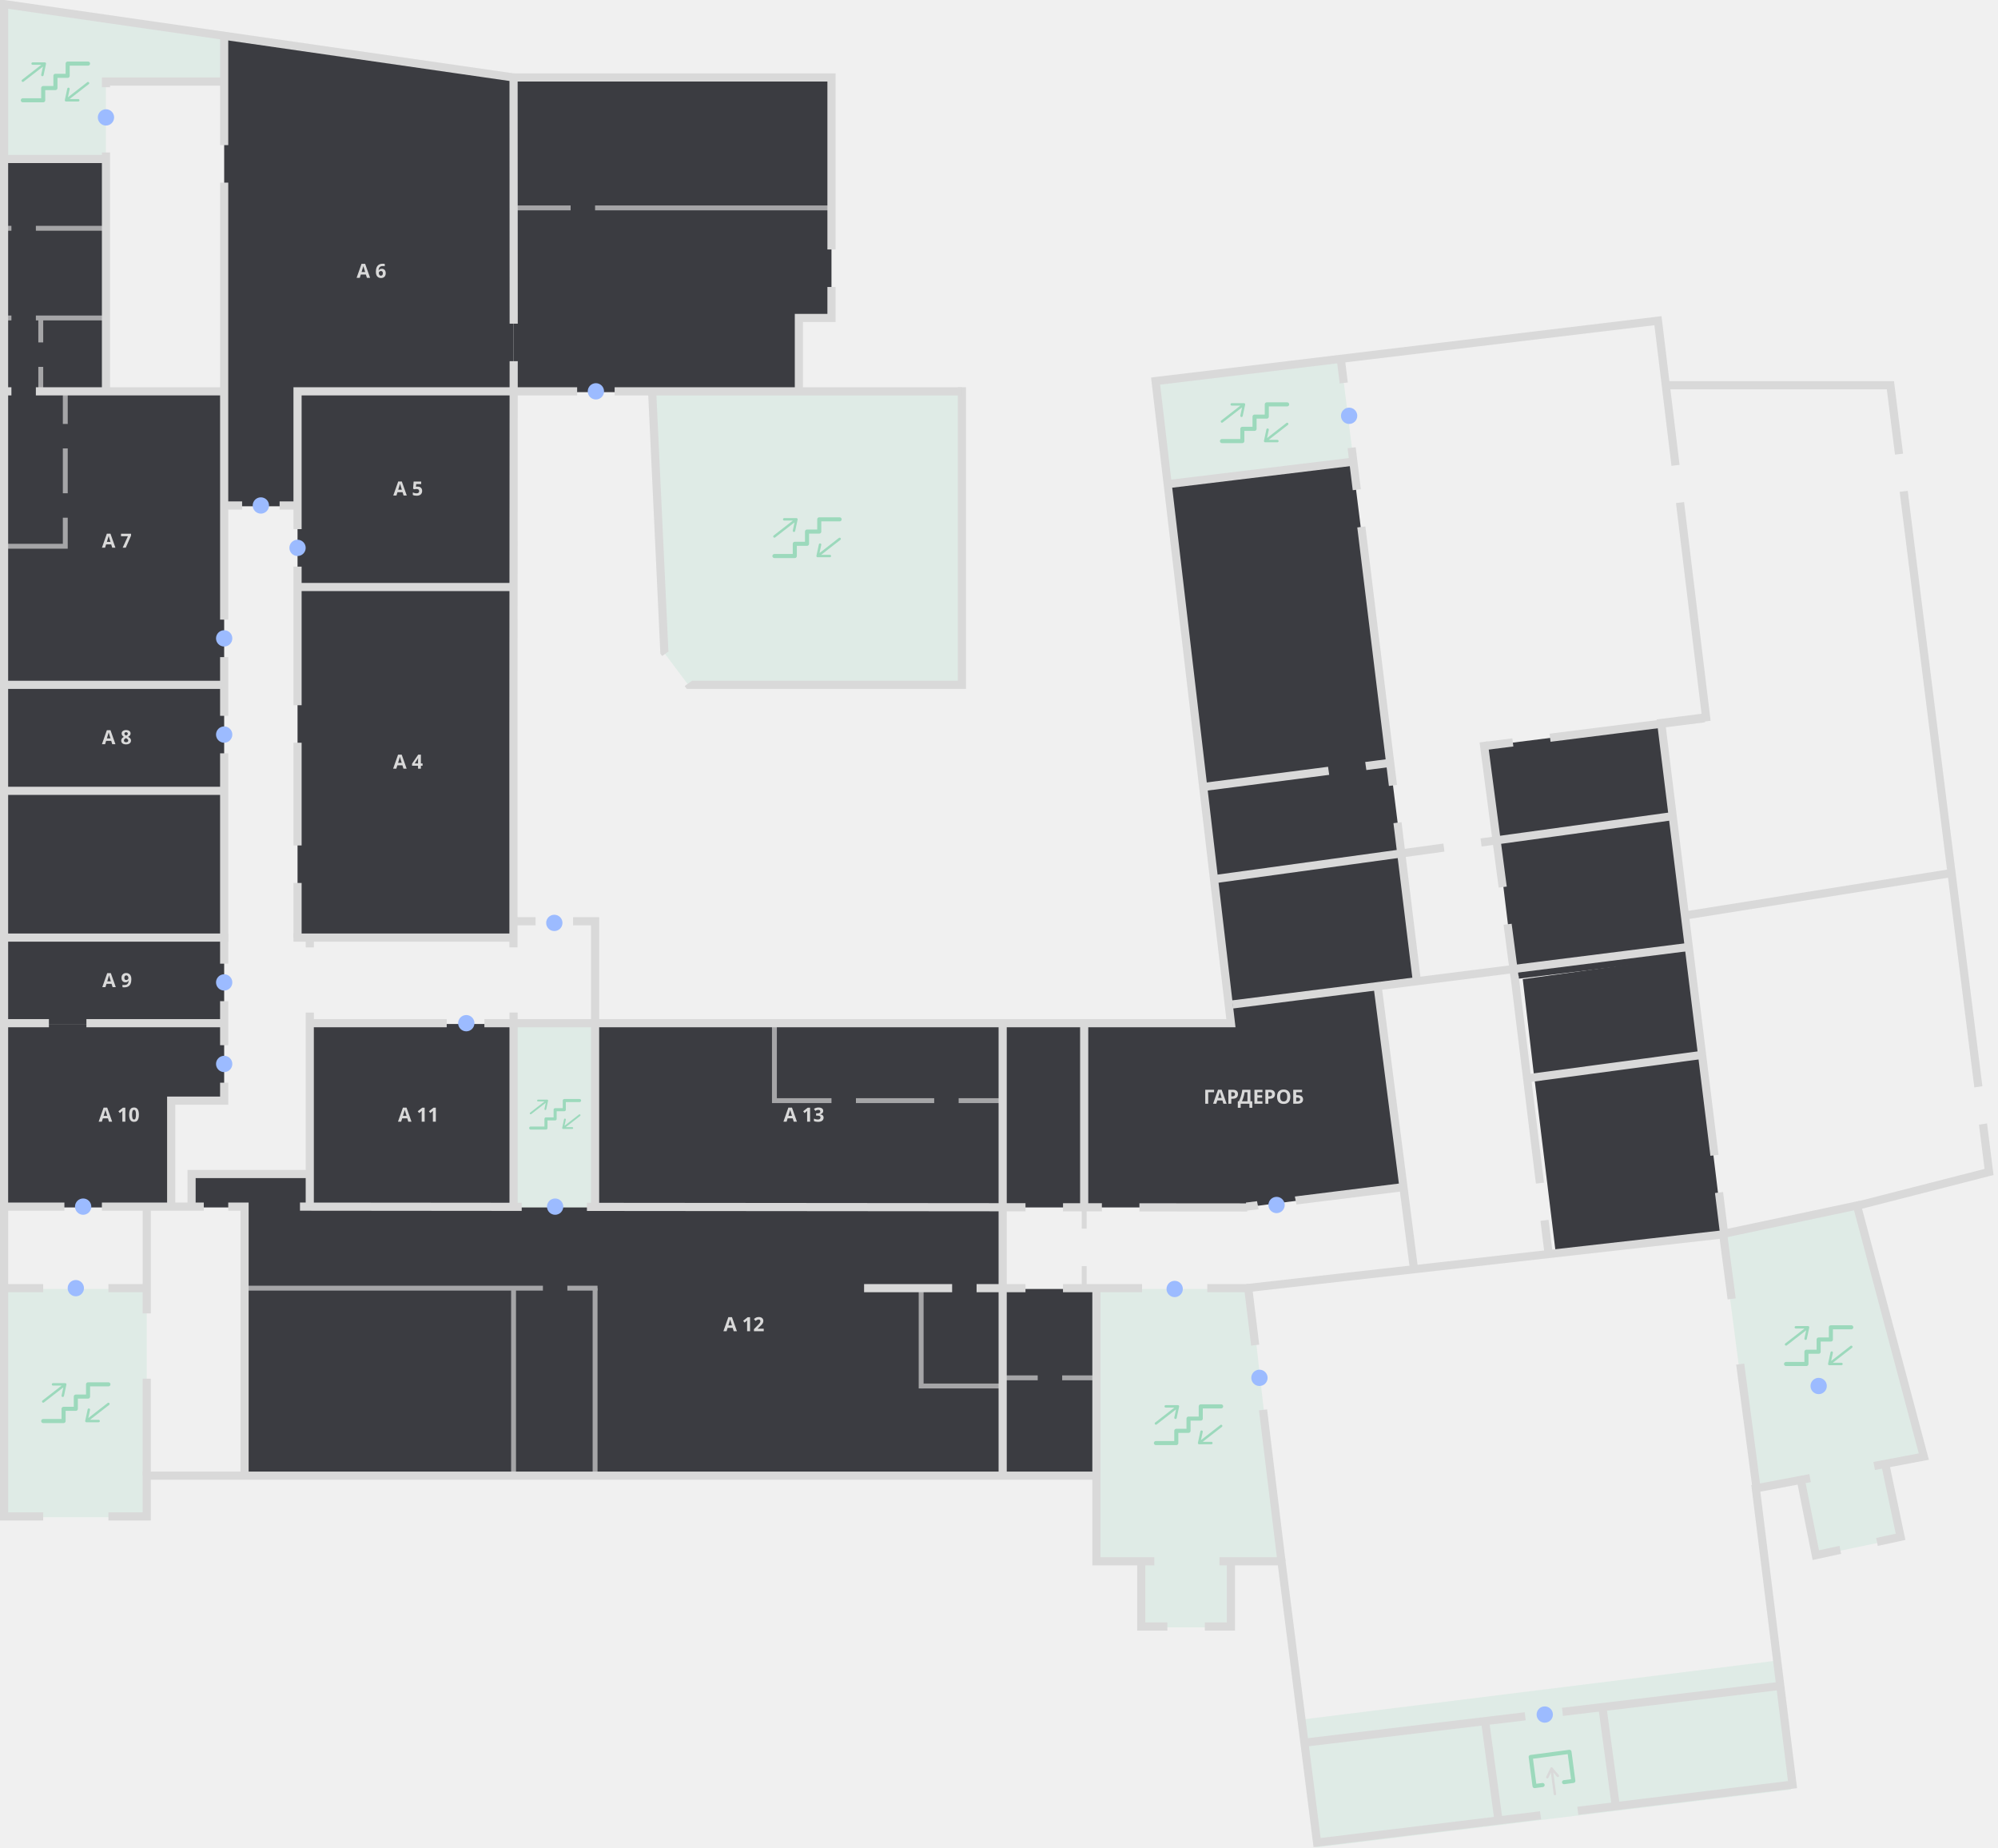
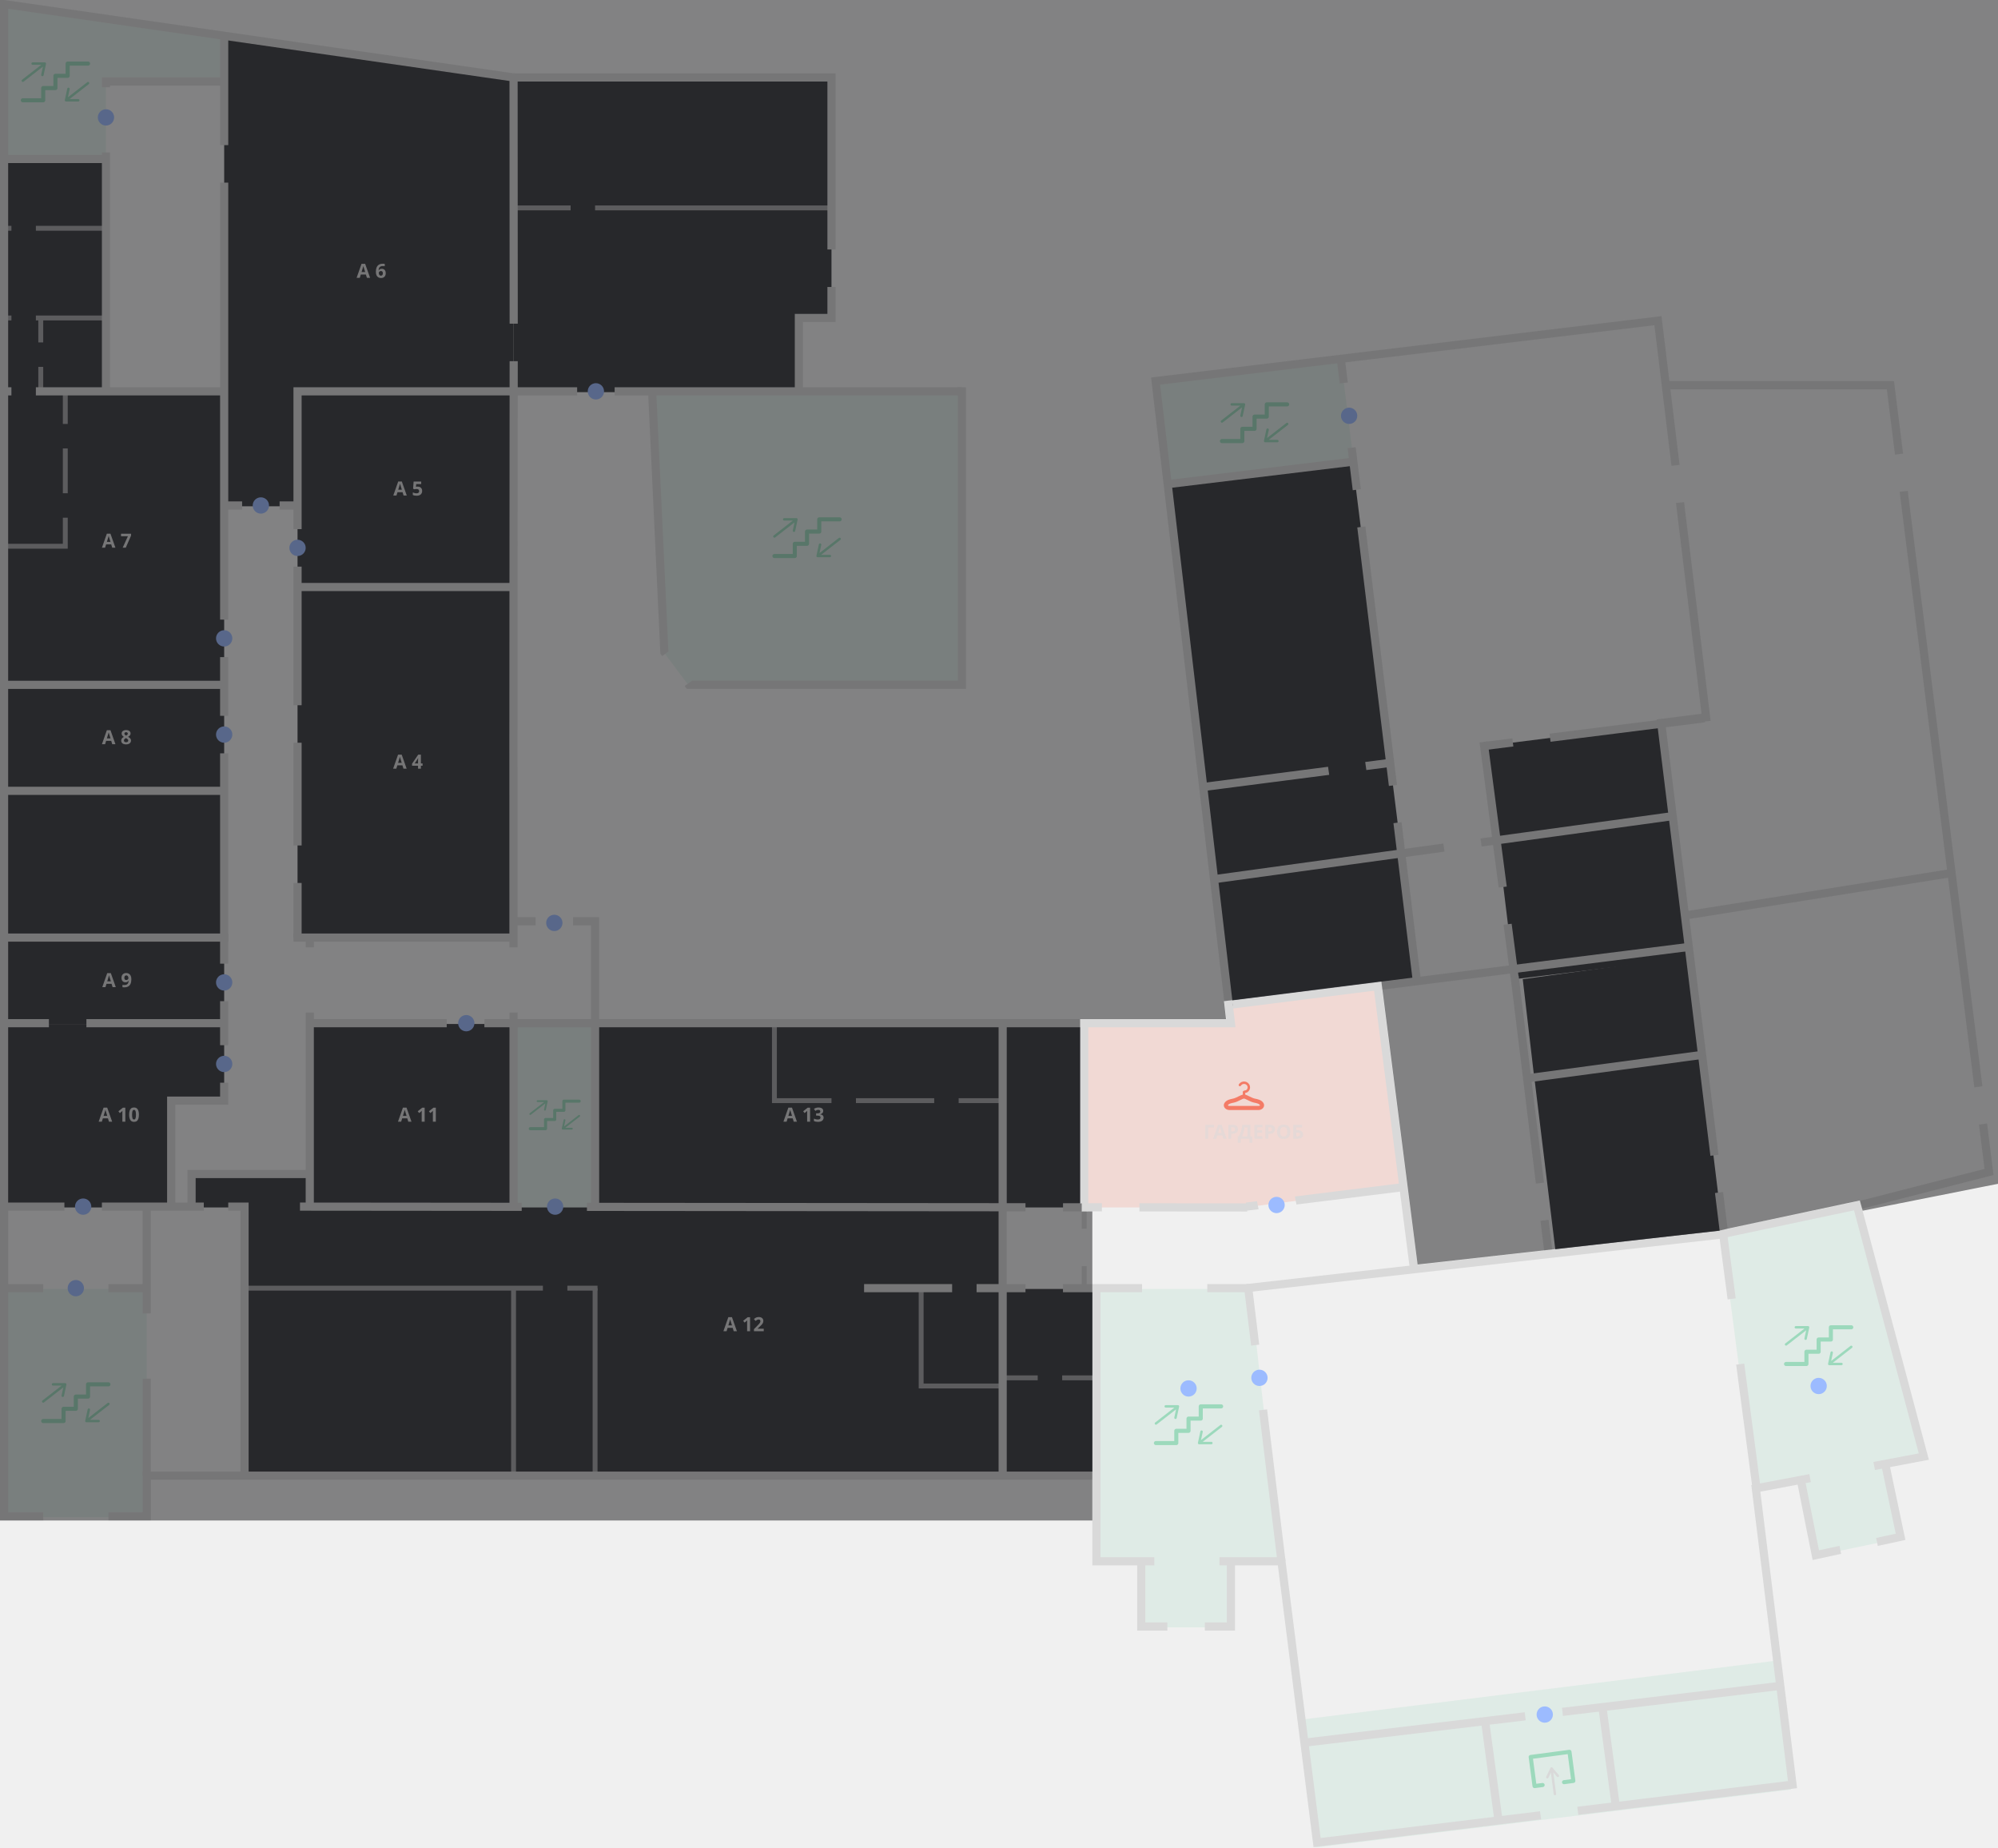
<svg xmlns="http://www.w3.org/2000/svg" width="2451" height="2266" viewBox="0 0 2451 2266" fill="none">
  <g id="A-0" clip-path="url(#clip0_1_385)">
    <g id="Spaces">
      <path id="!a-0-stair-5" opacity="0.2" d="M1417 470L1645 441L1661 570L1432 598L1417 470Z" fill="#9CD9BC" />
      <rect id="!a-9" x="6" y="1151" width="269" height="105" fill="#3B3C41" />
      <rect id="!a-8" x="6" y="841" width="269" height="130" fill="#3B3C41" />
      <path id="!a-7" d="M5 196H130V481H275V841H5V196Z" fill="#3B3C41" />
      <rect id="!a" x="6" y="971" width="269" height="180" fill="#3B3C41" />
      <rect id="!a-11" x="380" y="1256" width="250" height="225" fill="#3B3C41" />
      <rect id="!a-5" x="365" y="481" width="265" height="240" fill="#3B3C41" />
      <path id="!Rectangle 84" opacity="0.2" d="M800 481H1180V841H845L815 801L800 481Z" fill="#9CD9BC" />
      <path id="!Rectangle 83" d="M630 96H1020V391H981V481H630V96Z" fill="#3B3C41" />
      <path id="!a-6" d="M275 46L630 96V481H365V621H275V46Z" fill="#3B3C41" />
      <rect id="!a-4" x="365" y="721" width="265" height="430" fill="#3B3C41" />
      <path id="!a-10" d="M6 1256H275V1351H210V1481H6V1256Z" fill="#3B3C41" />
      <rect id="!a-0-stair-4" opacity="0.2" x="5" y="1581" width="175" height="280" fill="#9CD9BC" />
      <path id="a-0-stair-2" opacity="0.2" d="M1345 1581H1533.59L1571.5 1917H1510V1996H1400V1916H1345V1581Z" fill="#9CD9BC" />
      <path id="a-0-stair-1" opacity="0.2" d="M2112 1514L2278 1479L2358.5 1787L2313 1797L2332 1886.5L2229 1908L2208.5 1817L2153 1828L2112 1514Z" fill="#9CD9BC" />
      <rect id="!a-0-stair-3" opacity="0.2" x="630" y="1256" width="100" height="225" fill="#9CD9BC" />
      <rect id="!a_2" x="1230" y="1581" width="115" height="230" fill="#3B3C41" />
      <rect id="!a_3" x="1230" y="1256" width="100" height="225" fill="#3B3C41" />
      <rect id="!a-13" x="730" y="1256" width="500" height="225" fill="#3B3C41" />
      <path id="!a-12" d="M235 1441H380V1481H1230V1811H300V1481H235V1441Z" fill="#3B3C41" />
-       <path id="a-gard" d="M1329.83 1256H1511.5L1508.5 1233L1692 1211.5L1721.83 1456L1526.68 1481H1329.83V1256Z" fill="#3B3C41" />
+       <path id="a-gard" opacity="0.2" d="M1329.83 1256H1511.5L1508.5 1233L1692 1211.5L1721.83 1456L1526.68 1481H1329.83V1256Z" fill="#F47B66" />
      <path id="!a_4" d="M1432.26 594.746L1659.26 566.669L1738.93 1204.47L1510 1234L1432.26 594.746Z" fill="#3B3C41" />
      <path id="!a_5" d="M1823 915L2037 888L2051 1001L1836 1028L1823 915Z" fill="#3B3C41" />
      <path id="!a_6" d="M1837 1028L2051 1001L2072 1175L1858 1201L1837 1028Z" fill="#3B3C41" />
      <path id="!a_7" d="M1868 1201L2072 1173L2087 1295L1882 1321L1868 1201Z" fill="#3B3C41" />
      <path id="!a_8" d="M1882 1320L2087 1295.01L2113.81 1514.59L1908.81 1539.58L1882 1320Z" fill="#3B3C41" />
      <path id="!a-stair-6" opacity="0.2" d="M5 7L275 45V101H130V196H5V7Z" fill="#9CD9BC" />
      <path id="a-0-enter" opacity="0.2" d="M2197 2195L2178 2037L1598 2109L1614 2266L2197 2195Z" fill="#9CD9BC" />
    </g>
    <g id="Walls">
      <path id="Subtract" fill-rule="evenodd" clip-rule="evenodd" d="M666 1583V1577H300V1583H666ZM696 1583H733V1577H696V1583Z" fill="#A5A5A7" />
      <path id="Vector 368" d="M630 1810V1580" stroke="#A5A5A7" stroke-width="6" />
      <path id="Vector 369" d="M730 1810V1580" stroke="#A5A5A7" stroke-width="6" />
      <path id="Subtract_2" fill-rule="evenodd" clip-rule="evenodd" d="M1273 1693V1687H1230V1693H1273ZM1303 1693H1345V1687H1303V1693Z" fill="#A5A5A7" />
      <path id="Vector 236" d="M1130 1700H1230" stroke="#A5A5A7" stroke-width="6" />
      <path id="Vector 373" d="M1130 1703V1580" stroke="#A5A5A7" stroke-width="6" />
      <path id="Subtract_3" fill-rule="evenodd" clip-rule="evenodd" d="M947 1350V1255H953V1347H1020V1353H950H947V1350ZM1146 1353H1050V1347H1146V1353ZM1176 1353H1230V1347H1176V1353Z" fill="#A5A5A7" />
      <path id="Subtract_4" fill-rule="evenodd" clip-rule="evenodd" d="M83.088 480V520H77.088V480H83.088ZM77.088 550H83.088V605H77.088V550ZM77.088 635V667H5V673H80.088H83.088V670V635H77.088Z" fill="#A5A5A7" />
      <path id="Subtract_5" fill-rule="evenodd" clip-rule="evenodd" d="M47 450V480H53V450H47ZM47 420H53V390H47V420Z" fill="#A5A5A7" />
      <path id="Subtract_6" fill-rule="evenodd" clip-rule="evenodd" d="M14 393L14 387H5V393H14ZM44 393H130V387H44V393Z" fill="#A5A5A7" />
      <path id="Subtract_7" fill-rule="evenodd" clip-rule="evenodd" d="M14 283L14 277H5V283H14ZM44 283H130V277H44V283Z" fill="#A5A5A7" />
      <path id="Subtract_8" fill-rule="evenodd" clip-rule="evenodd" d="M700 258V252H630V258H700ZM730 258H1020V252H730V258Z" fill="#A5A5A7" />
      <path id="Vector 212" d="M2114 1514L1529 1580" stroke="#D9D9D9" stroke-width="10" />
      <path id="Vector 210" d="M1230 1580V1810" stroke="#D9D9D9" stroke-width="10" />
      <path id="Vector 211" d="M1345 1580V1810" stroke="#D9D9D9" stroke-width="10" />
      <path id="Vector 192" d="M730 1255V1480" stroke="#D9D9D9" stroke-width="10" />
      <path id="Vector 200" d="M630 1255V1480" stroke="#D9D9D9" stroke-width="10" />
      <path id="Vector 193" d="M1330 1255V1480" stroke="#D9D9D9" stroke-width="10" />
      <path id="Vector 197" d="M1230 1255V1480" stroke="#D9D9D9" stroke-width="10" />
      <path id="Vector 230" d="M1690 1210L1734.5 1556" stroke="#D9D9D9" stroke-width="10" />
      <path id="Vector 228" d="M1512 1232L2071.5 1161.5" stroke="#D9D9D9" stroke-width="10" />
      <path id="Subtract_9" fill-rule="evenodd" clip-rule="evenodd" d="M280 1145H5V1155H280V1145ZM360 1155H630V1145H360V1155Z" fill="#D9D9D9" />
      <path id="Subtract_10" fill-rule="evenodd" clip-rule="evenodd" d="M60 1260V1250H5V1260H60ZM106 1260H275V1250H106V1260Z" fill="#D9D9D9" />
      <path id="Subtract_11" fill-rule="evenodd" clip-rule="evenodd" d="M1590.38 1477.41L1722.62 1460.96L1721.38 1451.04L1588.45 1467.57L1590.38 1477.41ZM1543.93 1483.18L1542 1473.34L1528.38 1475.04L1529.62 1484.96L1543.93 1483.18Z" fill="#D9D9D9" />
      <path id="Subtract_12" fill-rule="evenodd" clip-rule="evenodd" d="M548 1260V1250H380V1260H548ZM594.221 1260H631V1250H594.221V1260Z" fill="#D9D9D9" />
      <path id="Subtract_13" fill-rule="evenodd" clip-rule="evenodd" d="M1258 1485.77V1475.77L720 1475.3V1485.3L1258 1485.77ZM1304.04 1485.81L1351.71 1485.85V1475.85L1304.04 1475.81V1485.81ZM1530 1486L1397.75 1485.89V1475.89L1530 1476L1530 1486ZM640 1485.24V1475.24L368 1475V1485L640 1485.24Z" fill="#D9D9D9" />
      <path id="Subtract_14" fill-rule="evenodd" clip-rule="evenodd" d="M2129.83 1673.83L2150.09 1828L2160 1826.7L2139.74 1672.51L2129.83 1673.83ZM2119.31 1593.8L2129.23 1592.48L2118.91 1514L2109 1515.3L2119.31 1593.8Z" fill="#D9D9D9" />
      <path id="Vector 247" d="M1431 594L1662 566" stroke="#D9D9D9" stroke-width="10" />
      <path id="Subtract_15" fill-rule="evenodd" clip-rule="evenodd" d="M1630.57 950.398L1629.17 940.495L1473.86 960.541L1475.14 970.459L1630.57 950.398ZM1676.14 944.516L1704 940.92L1702.72 931.002L1674.74 934.613L1676.14 944.516Z" fill="#D9D9D9" />
      <path id="Subtract_16" fill-rule="evenodd" clip-rule="evenodd" d="M1709.38 1009.67L1733.04 1203.11L1742.96 1201.89L1719.31 1008.45L1709.38 1009.67ZM1703.8 964.02L1713.73 962.802L1674.95 645.712L1665.02 646.93L1703.8 964.02ZM1659.44 601.282L1669.37 600.064L1663.06 548.522L1653.14 549.741L1659.44 601.282ZM1649.96 441.393L1653.36 469.134L1643.43 470.353L1640.04 442.607L1649.96 441.393Z" fill="#D9D9D9" />
      <path id="Subtract_17" fill-rule="evenodd" clip-rule="evenodd" d="M1844.44 1134.25L1853.04 1199.65L1862.96 1198.35L1854.37 1133.04L1844.44 1134.25ZM1838.45 1088.66L1848.37 1087.44L1824.96 909.348L1815.04 910.652L1838.45 1088.66Z" fill="#D9D9D9" />
      <path id="Subtract_18" fill-rule="evenodd" clip-rule="evenodd" d="M1894.06 1450.56L1862.96 1196.89L1853.04 1198.11L1884.14 1451.78L1894.06 1450.56ZM1899.66 1496.2L1889.73 1497.41L1894.54 1536.61L1904.46 1535.39L1899.66 1496.2Z" fill="#D9D9D9" />
      <path id="Subtract_19" fill-rule="evenodd" clip-rule="evenodd" d="M1544.71 1649.27L1535.96 1577.4L1526.04 1578.6L1534.78 1650.49L1544.71 1649.27ZM1554.37 1728.68L1544.44 1729.9L1567.04 1915.6L1576.96 1914.4L1554.37 1728.68Z" fill="#D9D9D9" />
      <path id="Subtract_20" fill-rule="evenodd" clip-rule="evenodd" d="M1902.11 909.825L2091.62 885.961L2090.38 876.039L1900.89 899.901L1902.11 909.825ZM1856.47 915.572L1855.25 905.648L1820.38 910.039L1821.62 919.961L1856.47 915.572Z" fill="#D9D9D9" />
      <path id="Subtract_21" fill-rule="evenodd" clip-rule="evenodd" d="M1817.51 1038.3L2052.68 1005.95L2051.32 996.047L1816.18 1028.39L1817.51 1038.3ZM1771.94 1044.57L1770.61 1034.65L1487.82 1073.55L1489.18 1083.45L1771.94 1044.57Z" fill="#D9D9D9" />
      <path id="Subtract_22" fill-rule="evenodd" clip-rule="evenodd" d="M1020 90H630V100H1015V306H1025V95V90H1020ZM1025 352H1015V385H980H975V390V480H985V395H1020H1025V390V352Z" fill="#D9D9D9" />
      <path id="Subtract_23" fill-rule="evenodd" clip-rule="evenodd" d="M1175 475V835H848.943L839.88 841.506L841 843L842.5 845H845H1180H1185V840V475H1175ZM812.274 804.698L811 803L810.077 801.77L810.005 800.234L795.005 480.234L804.995 479.766L819.923 798.23L820.399 798.865L812.274 804.698Z" fill="#D9D9D9" />
      <path id="Subtract_24" fill-rule="evenodd" clip-rule="evenodd" d="M365 475H708V485H370V649H360V480V475H365ZM360 865V695H370V865H360ZM360 1083V1150H370V1083H360ZM360 1037H370V911H360V1037ZM1180 485H754V475H1180V485Z" fill="#D9D9D9" />
      <path id="Vector 354" d="M630 720H365" stroke="#D9D9D9" stroke-width="10" />
      <path id="Vector 356" d="M275 840H5" stroke="#D9D9D9" stroke-width="10" />
      <path id="Vector 357" d="M275 970H5" stroke="#D9D9D9" stroke-width="10" />
      <path id="Subtract_25" fill-rule="evenodd" clip-rule="evenodd" d="M297 625L297 615H275.028V625H297ZM343 625H365V615H343V625Z" fill="#D9D9D9" />
      <path id="Subtract_26" fill-rule="evenodd" clip-rule="evenodd" d="M657 1134.97L657 1124.97H630V1134.97H657ZM703 1134.97H725V1255H735V1129.97V1124.97H730H703V1134.97Z" fill="#D9D9D9" />
      <path id="Subtract_27" fill-rule="evenodd" clip-rule="evenodd" d="M280 178V44H270V178H280ZM280 224H270V760H280V224ZM280 806H270V878H280V806ZM270 1150V924H280V1150H270Z" fill="#D9D9D9" />
      <path id="Subtract_28" fill-rule="evenodd" clip-rule="evenodd" d="M270 1282V1228H280V1282H270ZM270 1328V1345H210H205V1350V1480H215V1355H275H280V1350V1328H270ZM280 1182H270V1150H280V1182Z" fill="#D9D9D9" />
      <path id="Vector 360" d="M235 1480V1440H380" stroke="#D9D9D9" stroke-width="10" />
      <path id="Subtract_29" fill-rule="evenodd" clip-rule="evenodd" d="M375 1242V1480H385V1242H375ZM375 1162L385 1162V1150H375V1162Z" fill="#D9D9D9" />
      <path id="Vector 363" d="M130 195H5" stroke="#D9D9D9" stroke-width="10" />
      <path id="Subtract_30" fill-rule="evenodd" clip-rule="evenodd" d="M14 485L14 475H5V485H14ZM44 485H275V475H44V485Z" fill="#D9D9D9" />
      <path id="Subtract_31" fill-rule="evenodd" clip-rule="evenodd" d="M130 95H125V100V107L135 107V105H275V95H130ZM135 187H125V480H135V187Z" fill="#D9D9D9" />
      <path id="Subtract_32" fill-rule="evenodd" clip-rule="evenodd" d="M250 1485V1475H125V1485H250ZM280 1485H295V1810H305V1480V1475H300H280V1485ZM79 1475V1485H5.5V1475H79Z" fill="#D9D9D9" />
      <path id="Vector 372" d="M1230 1580V1480" stroke="#D9D9D9" stroke-width="10" />
      <path id="Subtract_33" fill-rule="evenodd" clip-rule="evenodd" d="M1401 1585V1575H1304V1585H1401ZM1481 1585H1532V1575H1481V1585ZM1258 1575V1585H1198V1575H1258ZM1168 1585V1575H1060V1585H1168Z" fill="#D9D9D9" />
      <path id="Subtract_34" fill-rule="evenodd" clip-rule="evenodd" d="M1327 1553V1580H1333V1553H1327ZM1327 1507H1333V1480H1327V1507Z" fill="#D9D9D9" />
      <path id="Subtract_35" fill-rule="evenodd" clip-rule="evenodd" d="M175 1691L175 1810H185L185 1691H175ZM175 1611H185L185 1480H175L175 1611Z" fill="#D9D9D9" />
      <path id="Subtract_36" fill-rule="evenodd" clip-rule="evenodd" d="M53 1585V1575H5.184V1585H53ZM133 1585H180V1575H133V1585Z" fill="#D9D9D9" />
      <path id="Subtract_37" fill-rule="evenodd" clip-rule="evenodd" d="M1395 1915V1995V2000H1400H1432V1990H1405V1915H1395ZM1478 1990V2000H1510H1515V1995V1915H1505V1990H1478Z" fill="#D9D9D9" />
      <path id="Subtract_38" fill-rule="evenodd" clip-rule="evenodd" d="M2336.39 1883.97L2317.39 1793.97L2307.61 1796.03L2325.58 1881.17L2301.49 1886.38L2303.58 1896.16L2332.56 1889.89L2337.42 1888.84L2336.39 1883.97ZM2258.62 1905.88L2228.56 1912.39L2223.59 1913.46L2222.6 1908.48L2204.1 1815.48L2213.9 1813.52L2231.41 1901.54L2256.53 1896.1L2258.62 1905.88Z" fill="#D9D9D9" />
      <path id="Subtract_39" fill-rule="evenodd" clip-rule="evenodd" d="M2042.5 467.5H2319H2323.41L2323.96 471.878L2334.56 556.409L2324.64 557.635L2314.59 477.5H2042.5V467.5ZM2330.36 603.277L2340.28 602.052L2431.85 1332.3L2421.96 1333.79L2330.36 603.277ZM2427.68 1379.45L2434.49 1433.75L2276.76 1474.16L2279.24 1483.84L2441.24 1442.34L2445.51 1441.25L2444.96 1436.88L2437.57 1377.95L2427.68 1379.45Z" fill="#D9D9D9" />
      <path id="Vector 380" d="M2066.5 1123L2393 1071" stroke="#D9D9D9" stroke-width="10" />
      <path id="Subtract_40" fill-rule="evenodd" clip-rule="evenodd" d="M0 -0.771L5.713 0.051L630.713 90.051L634.994 90.668L635 94.994C635.143 205.85 635.181 304.543 635.166 397H625.166C625.181 305.751 625.144 208.428 625.006 99.332L10 10.772V1855H53V1865H5H0V1860V5V-0.771ZM180 1865H133V1855H175V1810V1805H180H1345H1350V1810V1910H1416V1920H1345H1340V1915V1815H185V1860V1865H180ZM1496 1920H1567.59L1610.72 2260.63L1611.35 2265.57L1616.29 2264.96L1890.54 2231.55L1889.2 2221.64L1620.02 2254.43L1576.96 1914.37L1576.41 1910H1572H1496V1920ZM1934.87 2216.07L1936.2 2225.99L2199.54 2193.9L2204.51 2193.29L2203.89 2188.32L2159.45 1829.65L2221.46 1817.91L2219.55 1808.09L2152.98 1820.7L2148.37 1821.58L2148.95 1826.23L2193.35 2184.58L1934.87 2216.07ZM2360.93 1791.49L2300.06 1803.02L2298.15 1793.21L2353.78 1782.67L2274.39 1484.53L2116.04 1518.06L2110.7 1519.19L2110.04 1513.78L2103.82 1463.32L2113.75 1462.11L2119.3 1507.15L2276.96 1473.76L2281.61 1472.78L2282.83 1477.37L2364.83 1785.29L2366.22 1790.49L2360.93 1791.49ZM2108.13 1416.46L2081.39 1199.36L2043.43 891.113L2093.52 884.736L2098.45 884.108L2097.85 879.174L2065.9 615.847L2055.97 617.028L2087.32 875.444L2037.23 881.822L2032.29 882.451L2032.9 887.393L2071.47 1200.59L2098.2 1417.66L2108.13 1416.46ZM2060.36 570.182L2050.43 571.363L2029.5 398.905L1423.15 471.78L1514.97 1254.42L1515.62 1260H1510H630H625.006L625 1255.01L624.984 1242H634.984L634.994 1250H1504.38L1412.63 467.993L1412.05 463.041L1417 462.446L2033.26 388.381L2038.22 387.785L2038.82 392.743L2060.36 570.182ZM634.901 1162C634.748 978.02 634.874 826.547 635 675.075V675.004V674.941L635 674.592C635.063 598.762 635.126 522.924 635.154 443H625.154C625.126 522.914 625.063 598.744 625 674.567L625 674.925V674.996V675.059C624.874 826.531 624.748 978.011 624.901 1162H634.901Z" fill="#D9D9D9" />
      <path id="Vector 381" d="M1822 2112.5L1838 2231" stroke="#D9D9D9" stroke-width="10" />
      <path id="Vector 382" d="M1966 2096L1982 2214.5" stroke="#D9D9D9" stroke-width="10" />
      <path id="Subtract_41" fill-rule="evenodd" clip-rule="evenodd" d="M1870.45 2100.2L1599.41 2132.54L1600.59 2142.46L1871.62 2110.13L1870.45 2100.2ZM1916.13 2094.75L1917.3 2104.68L2183.09 2072.96L2181.91 2063.04L1916.13 2094.75Z" fill="#D9D9D9" />
      <path id="Vector 250" d="M1874.5 1322.5L2087 1294" stroke="#D9D9D9" stroke-width="10" />
    </g>
    <g id="Textes">
      <text id="text 4" fill="#D9D9D9" xml:space="preserve" style="white-space: pre" font-family="GothamSSm" font-size="24" font-weight="bold" letter-spacing="0em">
        <tspan x="125.473" y="1210.8">А 9</tspan>
      </text>
      <text id="text 19" fill="#D9D9D9" xml:space="preserve" style="white-space: pre" font-family="GothamSSm" font-size="24" font-weight="bold" letter-spacing="0em">
        <tspan x="125.043" y="912.8">А 8</tspan>
      </text>
      <text id="text 20" fill="#D9D9D9" xml:space="preserve" style="white-space: pre" font-family="GothamSSm" font-size="24" font-weight="bold" letter-spacing="0em">
        <tspan x="125.023" y="671.8">А 7</tspan>
      </text>
      <text id="text 21" fill="#D9D9D9" xml:space="preserve" style="white-space: pre" font-family="GothamSSm" font-size="24" font-weight="bold" letter-spacing="0em">
        <tspan x="482.441" y="607.8">А 5</tspan>
      </text>
      <text id="text 24" fill="#D9D9D9" xml:space="preserve" style="white-space: pre" font-family="GothamSSm" font-size="24" font-weight="bold" letter-spacing="0em">
        <tspan x="437.449" y="340.8">А 6</tspan>
      </text>
      <text id="text 22" fill="#D9D9D9" xml:space="preserve" style="white-space: pre" font-family="GothamSSm" font-size="24" font-weight="bold" letter-spacing="0em">
        <tspan x="482.273" y="942.8">А 4</tspan>
      </text>
      <text id="text 5" fill="#D9D9D9" xml:space="preserve" style="white-space: pre" font-family="GothamSSm" font-size="24" font-weight="bold" letter-spacing="0em">
        <tspan x="121.031" y="1375.8">А 10</tspan>
      </text>
      <text id="text 6" fill="#D9D9D9" xml:space="preserve" style="white-space: pre" font-family="GothamSSm" font-size="24" font-weight="bold" letter-spacing="0em">
        <tspan x="488.215" y="1375.8">А 11</tspan>
      </text>
      <text id="text 14" fill="#D9D9D9" xml:space="preserve" style="white-space: pre" font-family="GothamSSm" font-size="24" font-weight="bold" letter-spacing="0em">
        <tspan x="961.051" y="1375.8">А 13</tspan>
      </text>
      <text id="text 23" fill="#D9D9D9" xml:space="preserve" style="white-space: pre" font-family="GothamSSm" font-size="24" font-weight="bold" letter-spacing="0em">
        <tspan x="887.422" y="1632.8">А 12</tspan>
      </text>
-       <text id="text 18" fill="#D9D9D9" xml:space="preserve" style="white-space: pre" font-family="GothamSSm" font-size="24" font-weight="bold" letter-spacing="0em">
-         <tspan x="1476.36" y="1353.8">ГАРДЕРОБ</tspan>
+       <text id="text 18" opacity="0.5" fill="#D9D9D9" xml:space="preserve" style="white-space: pre" font-family="GothamSSm" font-size="24" font-weight="bold" letter-spacing="0em">
+         <tspan x="1476.36" y="1396.8">ГАРДЕРОБ</tspan>
      </text>
    </g>
    <g id="Entrances">
      <circle id="2" cx="681" cy="1480" r="10" fill="#9CBBFF" />
      <circle id="3" cx="572" cy="1255" r="10" fill="#9CBBFF" />
      <circle id="6" cx="275" cy="1205" r="10" fill="#9CBBFF" />
      <circle id="34" cx="275" cy="901" r="10" fill="#9CBBFF" />
      <circle id="35" cx="275" cy="783" r="10" fill="#9CBBFF" />
      <circle id="36" cx="320" cy="620" r="10" fill="#9CBBFF" />
      <circle id="37" cx="365" cy="672" r="10" fill="#9CBBFF" />
      <circle id="38" cx="130" cy="144" r="10" fill="#9CBBFF" />
      <circle id="10" cx="93" cy="1580" r="10" fill="#9CBBFF" />
-       <circle id="20" cx="1441" cy="1581" r="10" fill="#9CBBFF" />
+       <circle id="20" cx="1458" cy="1703" r="10" fill="#9CBBFF" />
      <circle id="21" cx="1566" cy="1478" r="10" fill="#9CBBFF" />
      <circle id="25" cx="1655" cy="510" r="10" fill="#9CBBFF" />
      <circle id="33" cx="1545" cy="1690" r="10" fill="#9CBBFF" />
      <circle id="44" cx="2231" cy="1700" r="10" fill="#9CBBFF" />
      <circle id="40" cx="275" cy="1305" r="10" fill="#9CBBFF" />
      <circle id="41" cx="102" cy="1480" r="10" fill="#9CBBFF" />
      <circle id="42" cx="680" cy="1132" r="10" fill="#9CBBFF" />
      <circle id="43" cx="731" cy="480" r="10" fill="#9CBBFF" />
      <circle id="45" cx="1895" cy="2103" r="10" fill="#9CBBFF" />
    </g>
    <g id="Icons">
      <g id="Stair">
        <g id="Stair frame">
          <path id="Vector 152" d="M1579 496H1554V511H1539V526H1524V541H1499" stroke="#9CD9BC" stroke-width="5" stroke-linecap="round" stroke-linejoin="round" />
          <path id="Vector 154" d="M1511 496H1526M1526 496L1523 510M1526 496L1499 517" stroke="#9CD9BC" stroke-width="3" stroke-linecap="round" stroke-linejoin="round" />
          <path id="Vector 155" d="M1567 541H1552M1552 541L1555 527M1552 541L1579 520" stroke="#9CD9BC" stroke-width="3" stroke-linecap="round" stroke-linejoin="round" />
        </g>
      </g>
      <g id="Stair_2">
        <g id="Stair frame_2">
          <path id="Vector 152_2" d="M133 1698H108V1713H93V1728H78V1743H53" stroke="#9CD9BC" stroke-width="5" stroke-linecap="round" stroke-linejoin="round" />
          <path id="Vector 154_2" d="M65 1698H80M80 1698L77 1712M80 1698L53 1719" stroke="#9CD9BC" stroke-width="3" stroke-linecap="round" stroke-linejoin="round" />
          <path id="Vector 155_2" d="M121 1743H106M106 1743L109 1729M106 1743L133 1722" stroke="#9CD9BC" stroke-width="3" stroke-linecap="round" stroke-linejoin="round" />
        </g>
      </g>
      <g id="Stair_3">
        <g id="Stair frame_3">
          <path id="Vector 152_3" d="M1498 1725H1473V1740H1458V1755H1443V1770H1418" stroke="#9CD9BC" stroke-width="5" stroke-linecap="round" stroke-linejoin="round" />
          <path id="Vector 154_3" d="M1430 1725H1445M1445 1725L1442 1739M1445 1725L1418 1746" stroke="#9CD9BC" stroke-width="3" stroke-linecap="round" stroke-linejoin="round" />
          <path id="Vector 155_3" d="M1486 1770H1471M1471 1770L1474 1756M1471 1770L1498 1749" stroke="#9CD9BC" stroke-width="3" stroke-linecap="round" stroke-linejoin="round" />
        </g>
      </g>
      <g id="Stair_4">
        <g id="Stair frame_4">
          <path id="Vector 152_4" d="M2271 1628H2246V1643H2231V1658H2216V1673H2191" stroke="#9CD9BC" stroke-width="5" stroke-linecap="round" stroke-linejoin="round" />
          <path id="Vector 154_4" d="M2203 1628H2218M2218 1628L2215 1642M2218 1628L2191 1649" stroke="#9CD9BC" stroke-width="3" stroke-linecap="round" stroke-linejoin="round" />
          <path id="Vector 155_4" d="M2259 1673H2244M2244 1673L2247 1659M2244 1673L2271 1652" stroke="#9CD9BC" stroke-width="3" stroke-linecap="round" stroke-linejoin="round" />
        </g>
      </g>
      <g id="Stair_5">
        <g id="Stair frame_5">
-           <path id="Vector 152_5" d="M711 1349.88H692.25V1361.12H681V1372.38H669.75V1383.62H651" stroke="#9CD9BC" stroke-width="3.75" stroke-linecap="round" stroke-linejoin="round" />
-           <path id="Vector 154_5" d="M660 1349.88H671.25M671.25 1349.88L669 1360.38M671.25 1349.88L651 1365.62" stroke="#9CD9BC" stroke-width="2.25" stroke-linecap="round" stroke-linejoin="round" />
-           <path id="Vector 155_5" d="M702 1383.62H690.75M690.75 1383.62L693 1373.12M690.75 1383.62L711 1367.88" stroke="#9CD9BC" stroke-width="2.25" stroke-linecap="round" stroke-linejoin="round" />
+           <path id="Vector 152_5" d="M710.5 1350.62H691.75V1361.87H680.5V1373.13H669.25V1384.38H650.5" stroke="#9CD9BC" stroke-width="3.75" stroke-linecap="round" stroke-linejoin="round" />
+           <path id="Vector 154_5" d="M659.5 1350.62H670.75M670.75 1350.62L668.5 1361.12M670.75 1350.62L650.5 1366.38" stroke="#9CD9BC" stroke-width="2.25" stroke-linecap="round" stroke-linejoin="round" />
+           <path id="Vector 155_5" d="M701.5 1384.38H690.25M690.25 1384.38L692.5 1373.88M690.25 1384.38L710.5 1368.62" stroke="#9CD9BC" stroke-width="2.25" stroke-linecap="round" stroke-linejoin="round" />
        </g>
      </g>
      <g id="Stair_6">
        <g id="Stair frame_6">
          <path id="Vector 152_6" d="M108 78H83V93H68V108H53V123H28" stroke="#9CD9BC" stroke-width="5" stroke-linecap="round" stroke-linejoin="round" />
          <path id="Vector 154_6" d="M40 78H55M55 78L52 92M55 78L28 99" stroke="#9CD9BC" stroke-width="3" stroke-linecap="round" stroke-linejoin="round" />
          <path id="Vector 155_6" d="M96 123H81M81 123L84 109M81 123L108 102" stroke="#9CD9BC" stroke-width="3" stroke-linecap="round" stroke-linejoin="round" />
        </g>
      </g>
      <g id="Stair_7">
        <g id="Stair frame_7">
          <path id="Vector 152_7" d="M1030 637H1005V652H990V667H975V682H950" stroke="#9CD9BC" stroke-width="5" stroke-linecap="round" stroke-linejoin="round" />
          <path id="Vector 154_7" d="M962 637H977M977 637L974 651M977 637L950 658" stroke="#9CD9BC" stroke-width="3" stroke-linecap="round" stroke-linejoin="round" />
          <path id="Vector 155_7" d="M1018 682H1003M1003 682L1006 668M1003 682L1030 661" stroke="#9CD9BC" stroke-width="3" stroke-linecap="round" stroke-linejoin="round" />
        </g>
      </g>
      <g id="Enter" clip-path="url(#clip1_1_385)">
        <path id="Rectangle 242" d="M1892.38 2189.42L1882.47 2190.73L1877.74 2155.04L1925.32 2148.74L1930.05 2184.42L1918.65 2185.94" stroke="#9CD9BC" stroke-width="5" stroke-linecap="round" stroke-linejoin="round" />
        <g id="Group 26">
          <path id="Vector 325" d="M1907.47 2200.53L1903.31 2169.11M1903.31 2169.11L1898.18 2179.87M1903.31 2169.11L1911.06 2178.17" stroke="#D9D9D9" stroke-width="3" stroke-miterlimit="1" stroke-linecap="round" stroke-linejoin="round" />
        </g>
      </g>
-     </g>
+       <g id="Garderob">
+         <path id="Vector 200_2" d="M1544 1359H1508C1505.24 1359 1502.71 1356.54 1504.21 1354.22C1506.02 1351.4 1509.59 1350.68 1513 1350C1518 1349 1523 1345 1526 1345C1529 1345 1534 1349 1539 1350C1542.41 1350.68 1545.98 1351.4 1547.79 1354.22C1549.29 1356.54 1546.76 1359 1544 1359Z" stroke="#F47B66" stroke-width="5" stroke-linecap="round" stroke-linejoin="round" />
+         <path id="Ellipse 44" d="M1521 1330.81C1521.6 1329.83 1522.5 1329.04 1523.57 1328.55C1524.64 1328.06 1525.84 1327.89 1527.01 1328.07C1528.18 1328.25 1529.27 1328.76 1530.13 1329.55C1531 1330.33 1531.6 1331.35 1531.86 1332.46C1532.12 1333.58 1532.02 1334.75 1531.59 1335.82C1531.15 1336.88 1530.39 1337.8 1529.41 1338.44C1528.62 1339.05 1526.94 1338.67 1526.09 1339.43V1344" stroke="#F47B66" stroke-width="3" stroke-linecap="round" stroke-linejoin="round" />
+       </g>
+     </g>
+     <path id="!-unexplored" opacity="0.5" d="M1340 1485.87V1805V1865H0V0H6H2461V1450L2285 1485L2281.5 1472.5L2119.5 1507L2109 1509.5L1739 1551L1694.5 1203.5L1501.5 1228L1504 1250H1325V1476H1327V1486L1340 1485.87Z" fill="#131416" />
  </g>
  <defs>
    <clipPath id="clip0_1_385">
      <rect width="2451" height="2266" fill="white" />
    </clipPath>
    <clipPath id="clip1_1_385">
      <rect width="60" height="60" fill="white" transform="translate(1878.89 2209.36) rotate(-97.5518)" />
    </clipPath>
  </defs>
</svg>
